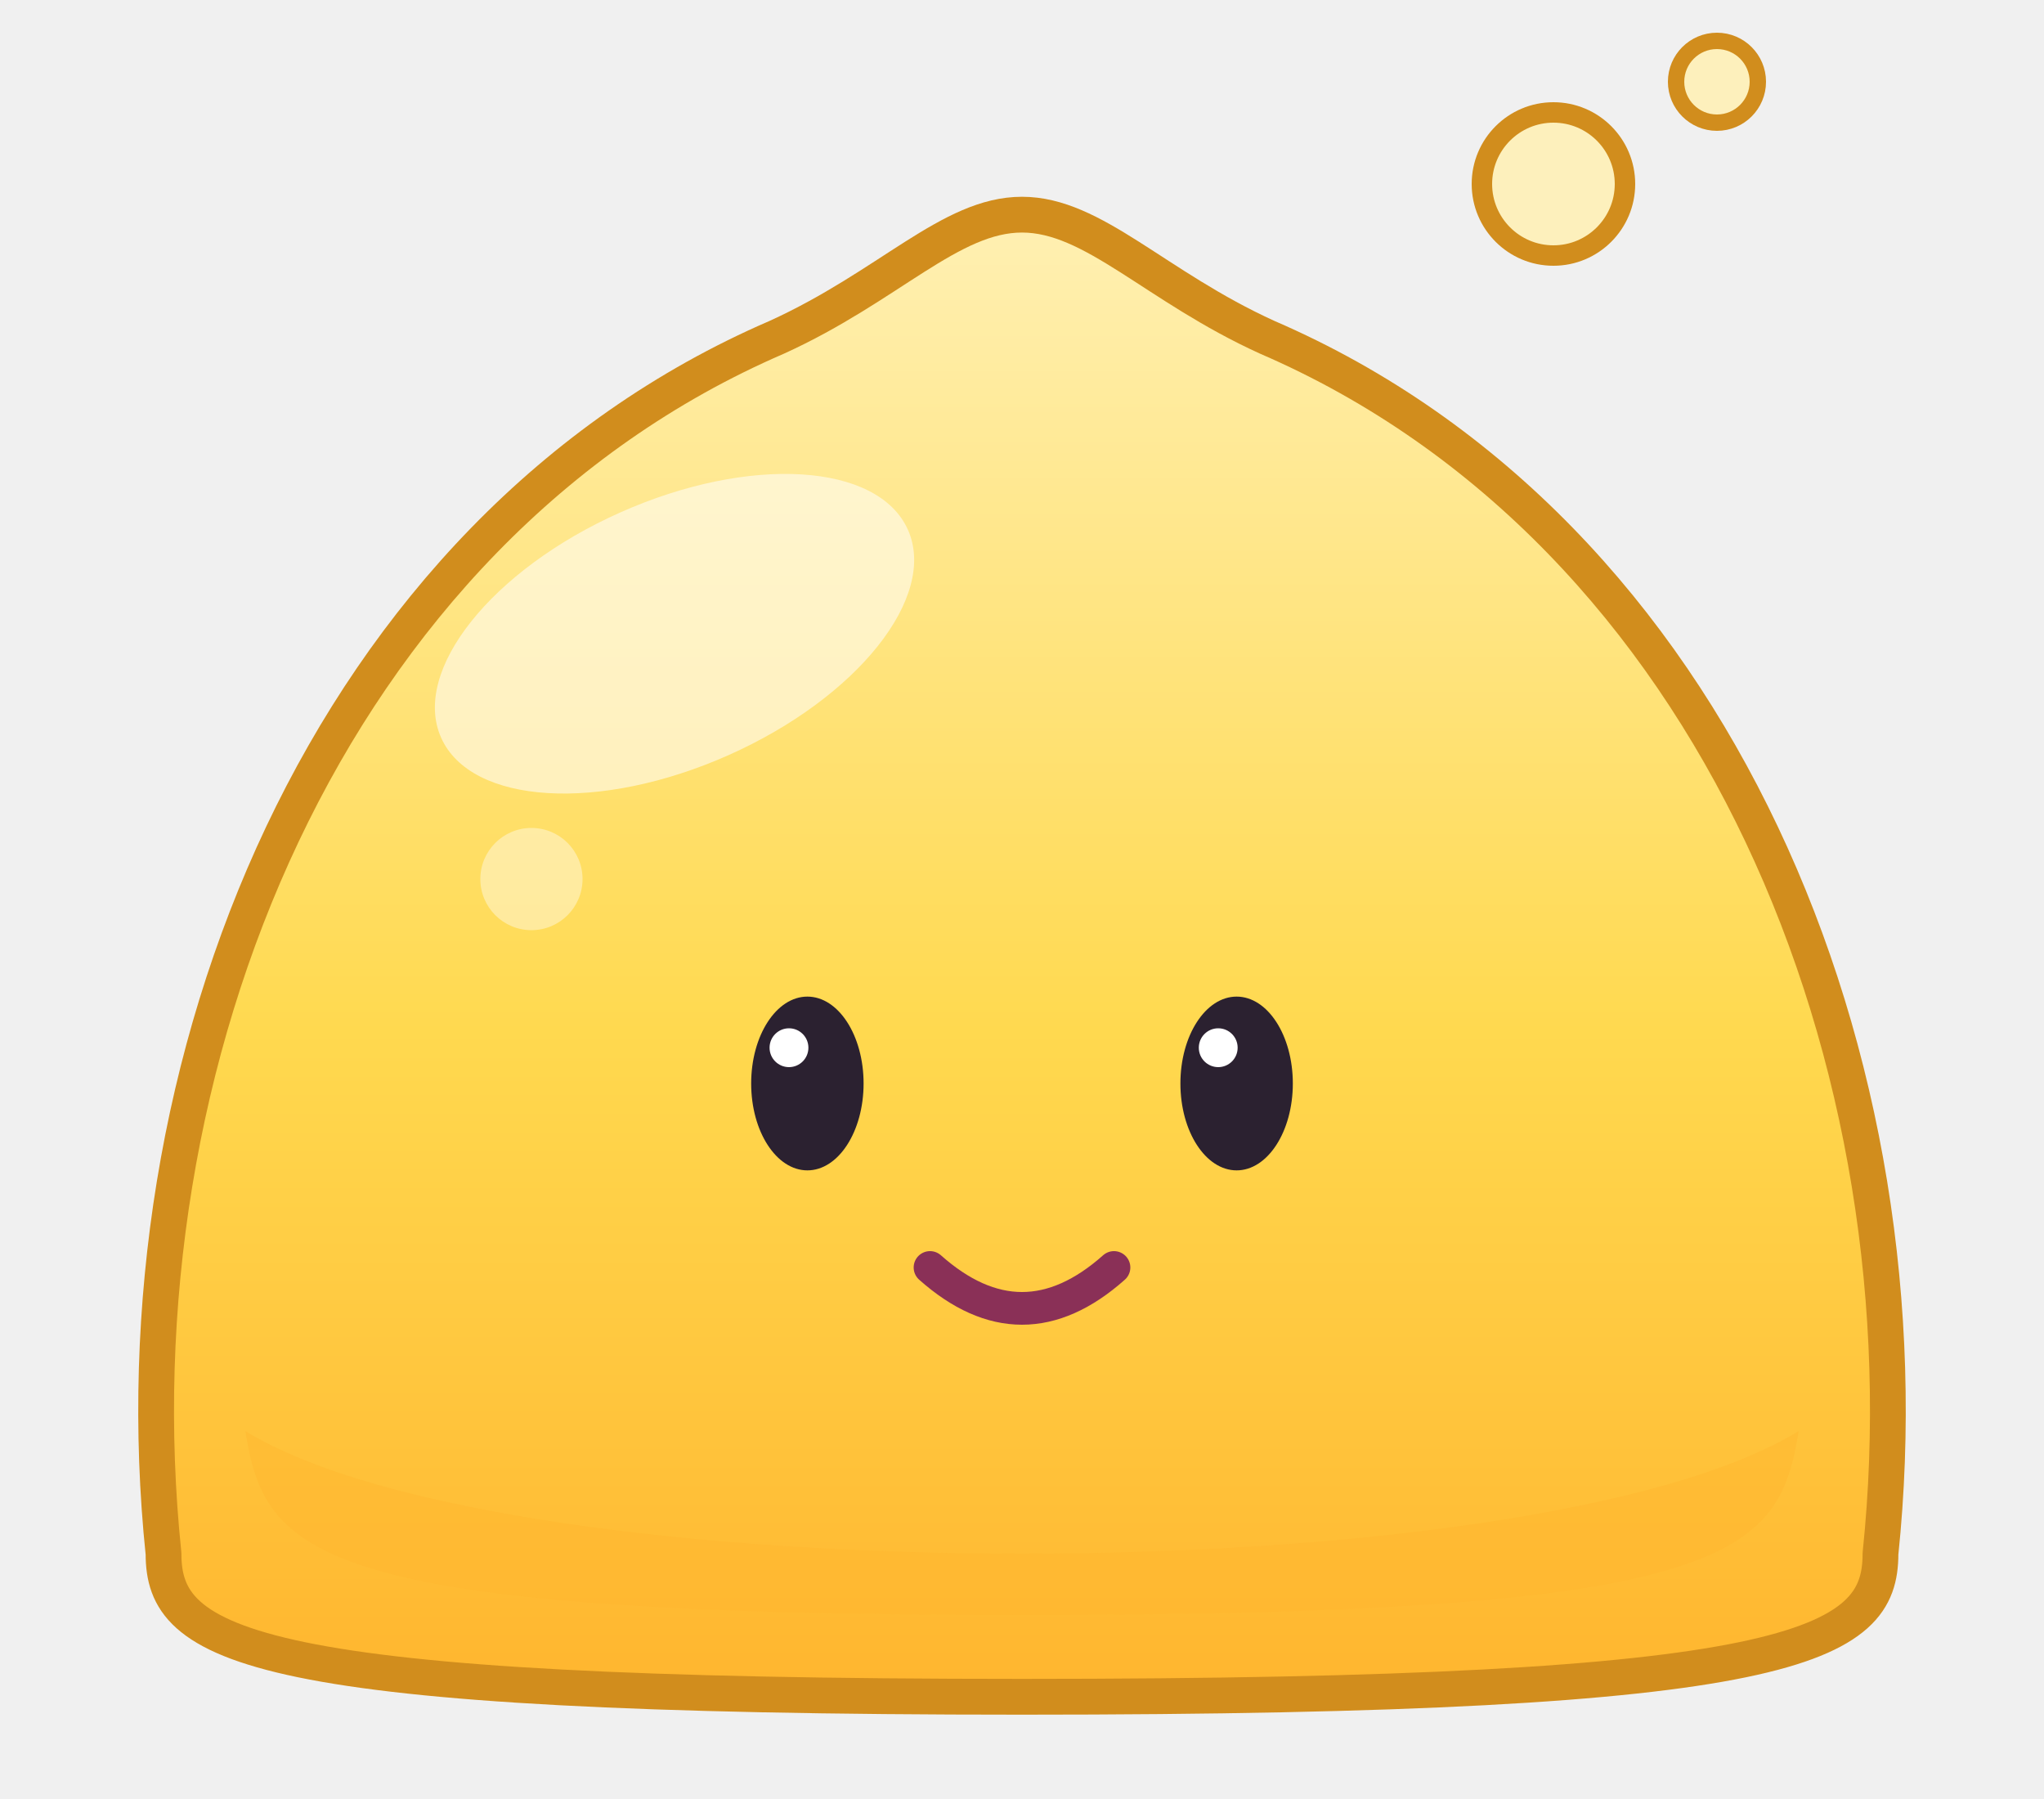
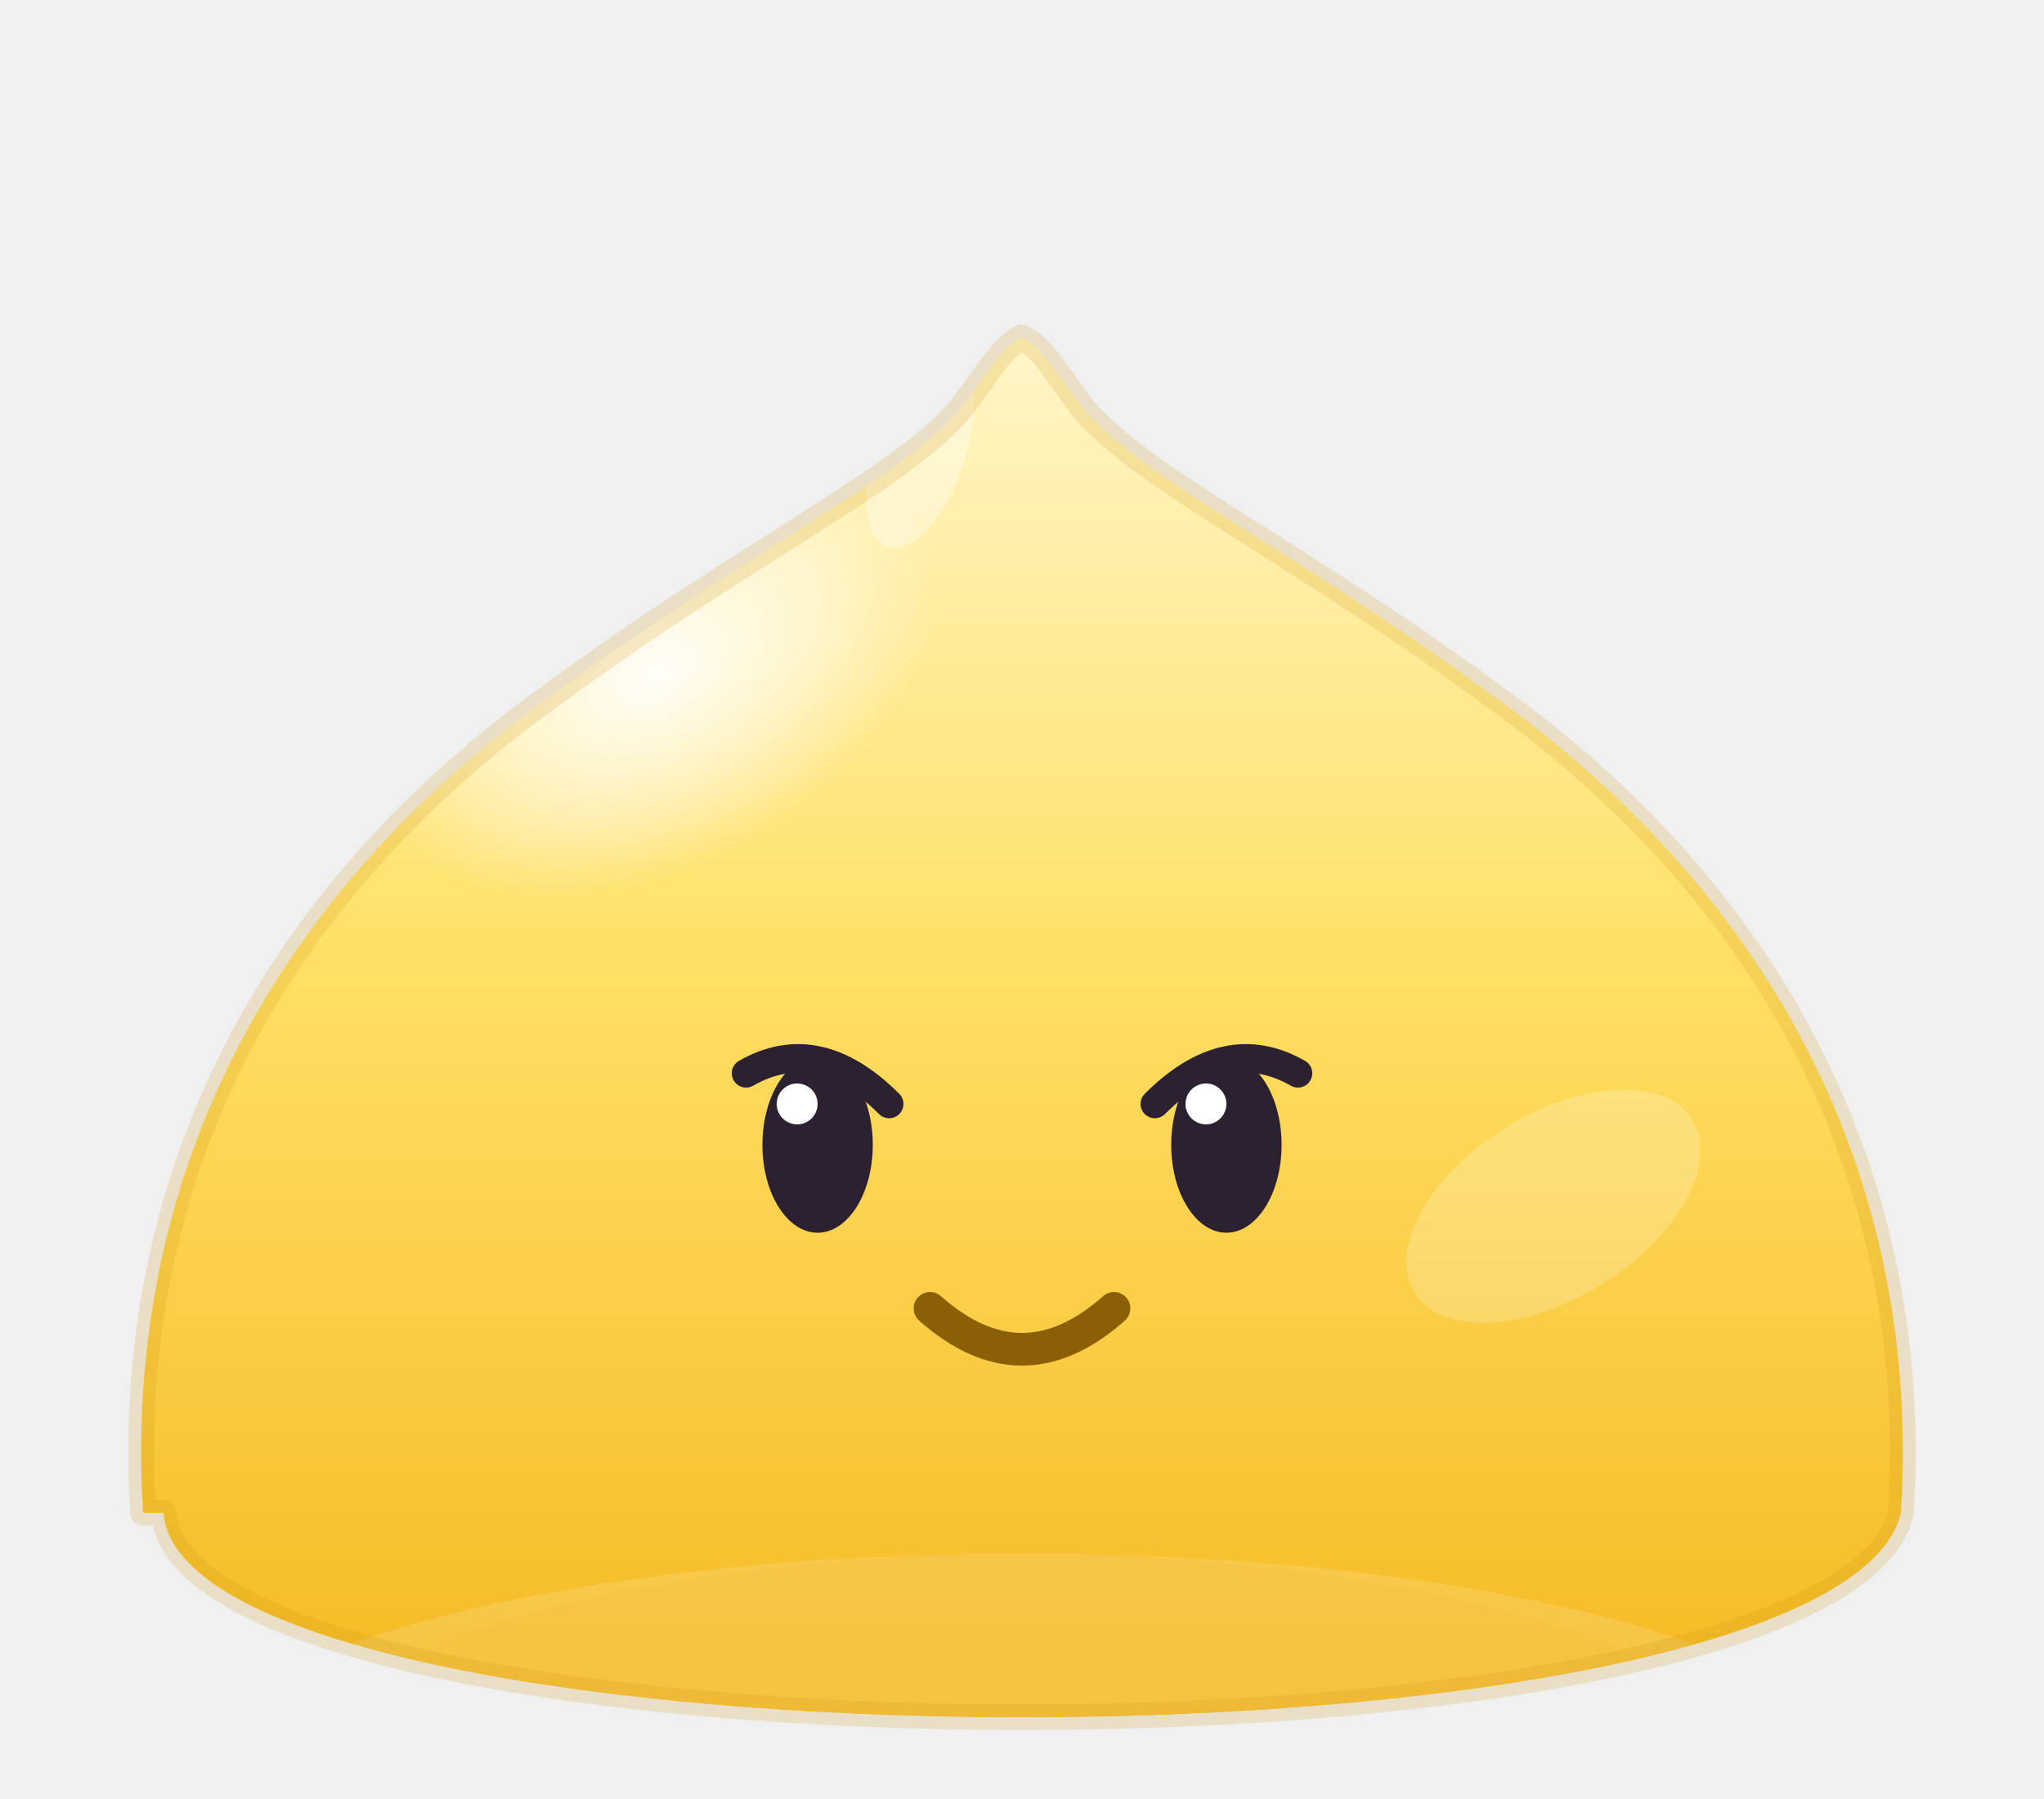
<svg xmlns="http://www.w3.org/2000/svg" viewBox="0 0 200 176">
  <defs>
    <linearGradient id="body" x1="0" y1="0" x2="0" y2="1">
-       <stop offset="0" stop-color="#fff0b3" />
-       <stop offset="0.55" stop-color="#ffd94f" />
-       <stop offset="1" stop-color="#ffb52e" />
+       <stop offset="0" stop-color="#fff6c9" />
+       <stop offset="0.45" stop-color="#ffe066" />
+       <stop offset="1" stop-color="#f5b921" />
    </linearGradient>
+     <radialGradient id="gloss" cx="0.5" cy="0.5" r="0.5">
+       <stop offset="0" stop-color="#ffffff" stop-opacity="0.95" />
+       <stop offset="0.6" stop-color="#ffffff" stop-opacity="0.45" />
+       <stop offset="1" stop-color="#ffffff" stop-opacity="0" />
+     </radialGradient>
+     <clipPath id="clip">
+       <path d="M14,148 C12,116 26,88 54,68 C73,54 88,47 94,40 C97,36 98,34 100,33 C102,34 103,36 106,40 C112,47 127,54 146,68 C174,88 188,116 186,148 C183,161 142,168 100,168 C58,168 17,161 16,148 Z" />
+     </clipPath>
  </defs>
-   <circle cx="152" cy="18" r="7" fill="#fff0b3" fill-opacity="0.85" stroke="#d18d1d" stroke-width="2" />
-   <circle cx="168" cy="8" r="4" fill="#fff0b3" fill-opacity="0.85" stroke="#d18d1d" stroke-width="1.6" />
-   <path d="M16,152 C11,104 32,52 76,33 C87,28 93,21 100,21 C107,21 113,28 124,33 C168,52 189,104 184,152 C184,161 176,166 100,166 C24,166 16,161 16,152 Z" fill="url(#body)" stroke="#d18d1d" stroke-width="3.5" stroke-linejoin="round" />
-   <path d="M24,140 C50,156 150,156 176,140 C174,152 170,158 100,158 C30,158 26,152 24,140 Z" fill="#ffb52e" opacity="0.45" />
-   <ellipse cx="66" cy="62" rx="25" ry="13" fill="#ffffff" opacity="0.55" transform="rotate(-24 66 62)" />
-   <circle cx="52" cy="86" r="5" fill="#ffffff" opacity="0.4" />
-   <ellipse cx="79" cy="106" rx="5.5" ry="8.5" fill="#2b2130" />
-   <ellipse cx="121" cy="106" rx="5.5" ry="8.5" fill="#2b2130" />
-   <circle cx="77.2" cy="102.5" r="1.9" fill="#ffffff" />
-   <circle cx="119.2" cy="102.5" r="1.9" fill="#ffffff" />
-   <path d="M91,124 Q100,132 109,124" fill="none" stroke="#8a3057" stroke-width="3.2" stroke-linecap="round" />
+   <path d="M14,148 C12,116 26,88 54,68 C73,54 88,47 94,40 C97,36 98,34 100,33 C102,34 103,36 106,40 C112,47 127,54 146,68 C174,88 188,116 186,148 C183,161 142,168 100,168 C58,168 17,161 16,148 Z" fill="url(#body)" />
+   <g clip-path="url(#clip)">
+     <ellipse cx="100" cy="186" rx="86" ry="34" fill="#f5b921" opacity="0.55" />
+     <ellipse cx="100" cy="174" rx="82" ry="22" fill="#ffffff" opacity="0.14" />
+     <ellipse cx="64" cy="66" rx="30" ry="19" fill="url(#gloss)" transform="rotate(-28 64 66)" />
+     <ellipse cx="90" cy="44" rx="4.5" ry="10" fill="#ffffff" opacity="0.35" transform="rotate(18 90 44)" />
+     <ellipse cx="152" cy="118" rx="16" ry="9" fill="#ffffff" opacity="0.20" transform="rotate(-32 152 118)" />
+   </g>
+   <path d="M14,148 C12,116 26,88 54,68 C73,54 88,47 94,40 C97,36 98,34 100,33 C102,34 103,36 106,40 C112,47 127,54 146,68 C174,88 188,116 186,148 C183,161 142,168 100,168 C58,168 17,161 16,148 Z" fill="none" stroke="#c78f0a" stroke-width="2.5" stroke-linejoin="round" opacity="0.18" />
+   <g>
+     <ellipse cx="80" cy="112" rx="5.4" ry="8.6" fill="#2b2130" />
+     <ellipse cx="120" cy="112" rx="5.4" ry="8.6" fill="#2b2130" />
+     <path d="M73,105 Q80,101 87,108" fill="none" stroke="#2b2130" stroke-width="2.8" stroke-linecap="round" />
+     <path d="M113,108 Q120,101 127,105" fill="none" stroke="#2b2130" stroke-width="2.8" stroke-linecap="round" />
+     <circle cx="78" cy="108" r="2" fill="#ffffff" />
+     <circle cx="118" cy="108" r="2" fill="#ffffff" />
+     <path d="M91,128 Q100,136 109,128" fill="none" stroke="#8a5f05" stroke-width="3.2" stroke-linecap="round" />
+   </g>
</svg>
